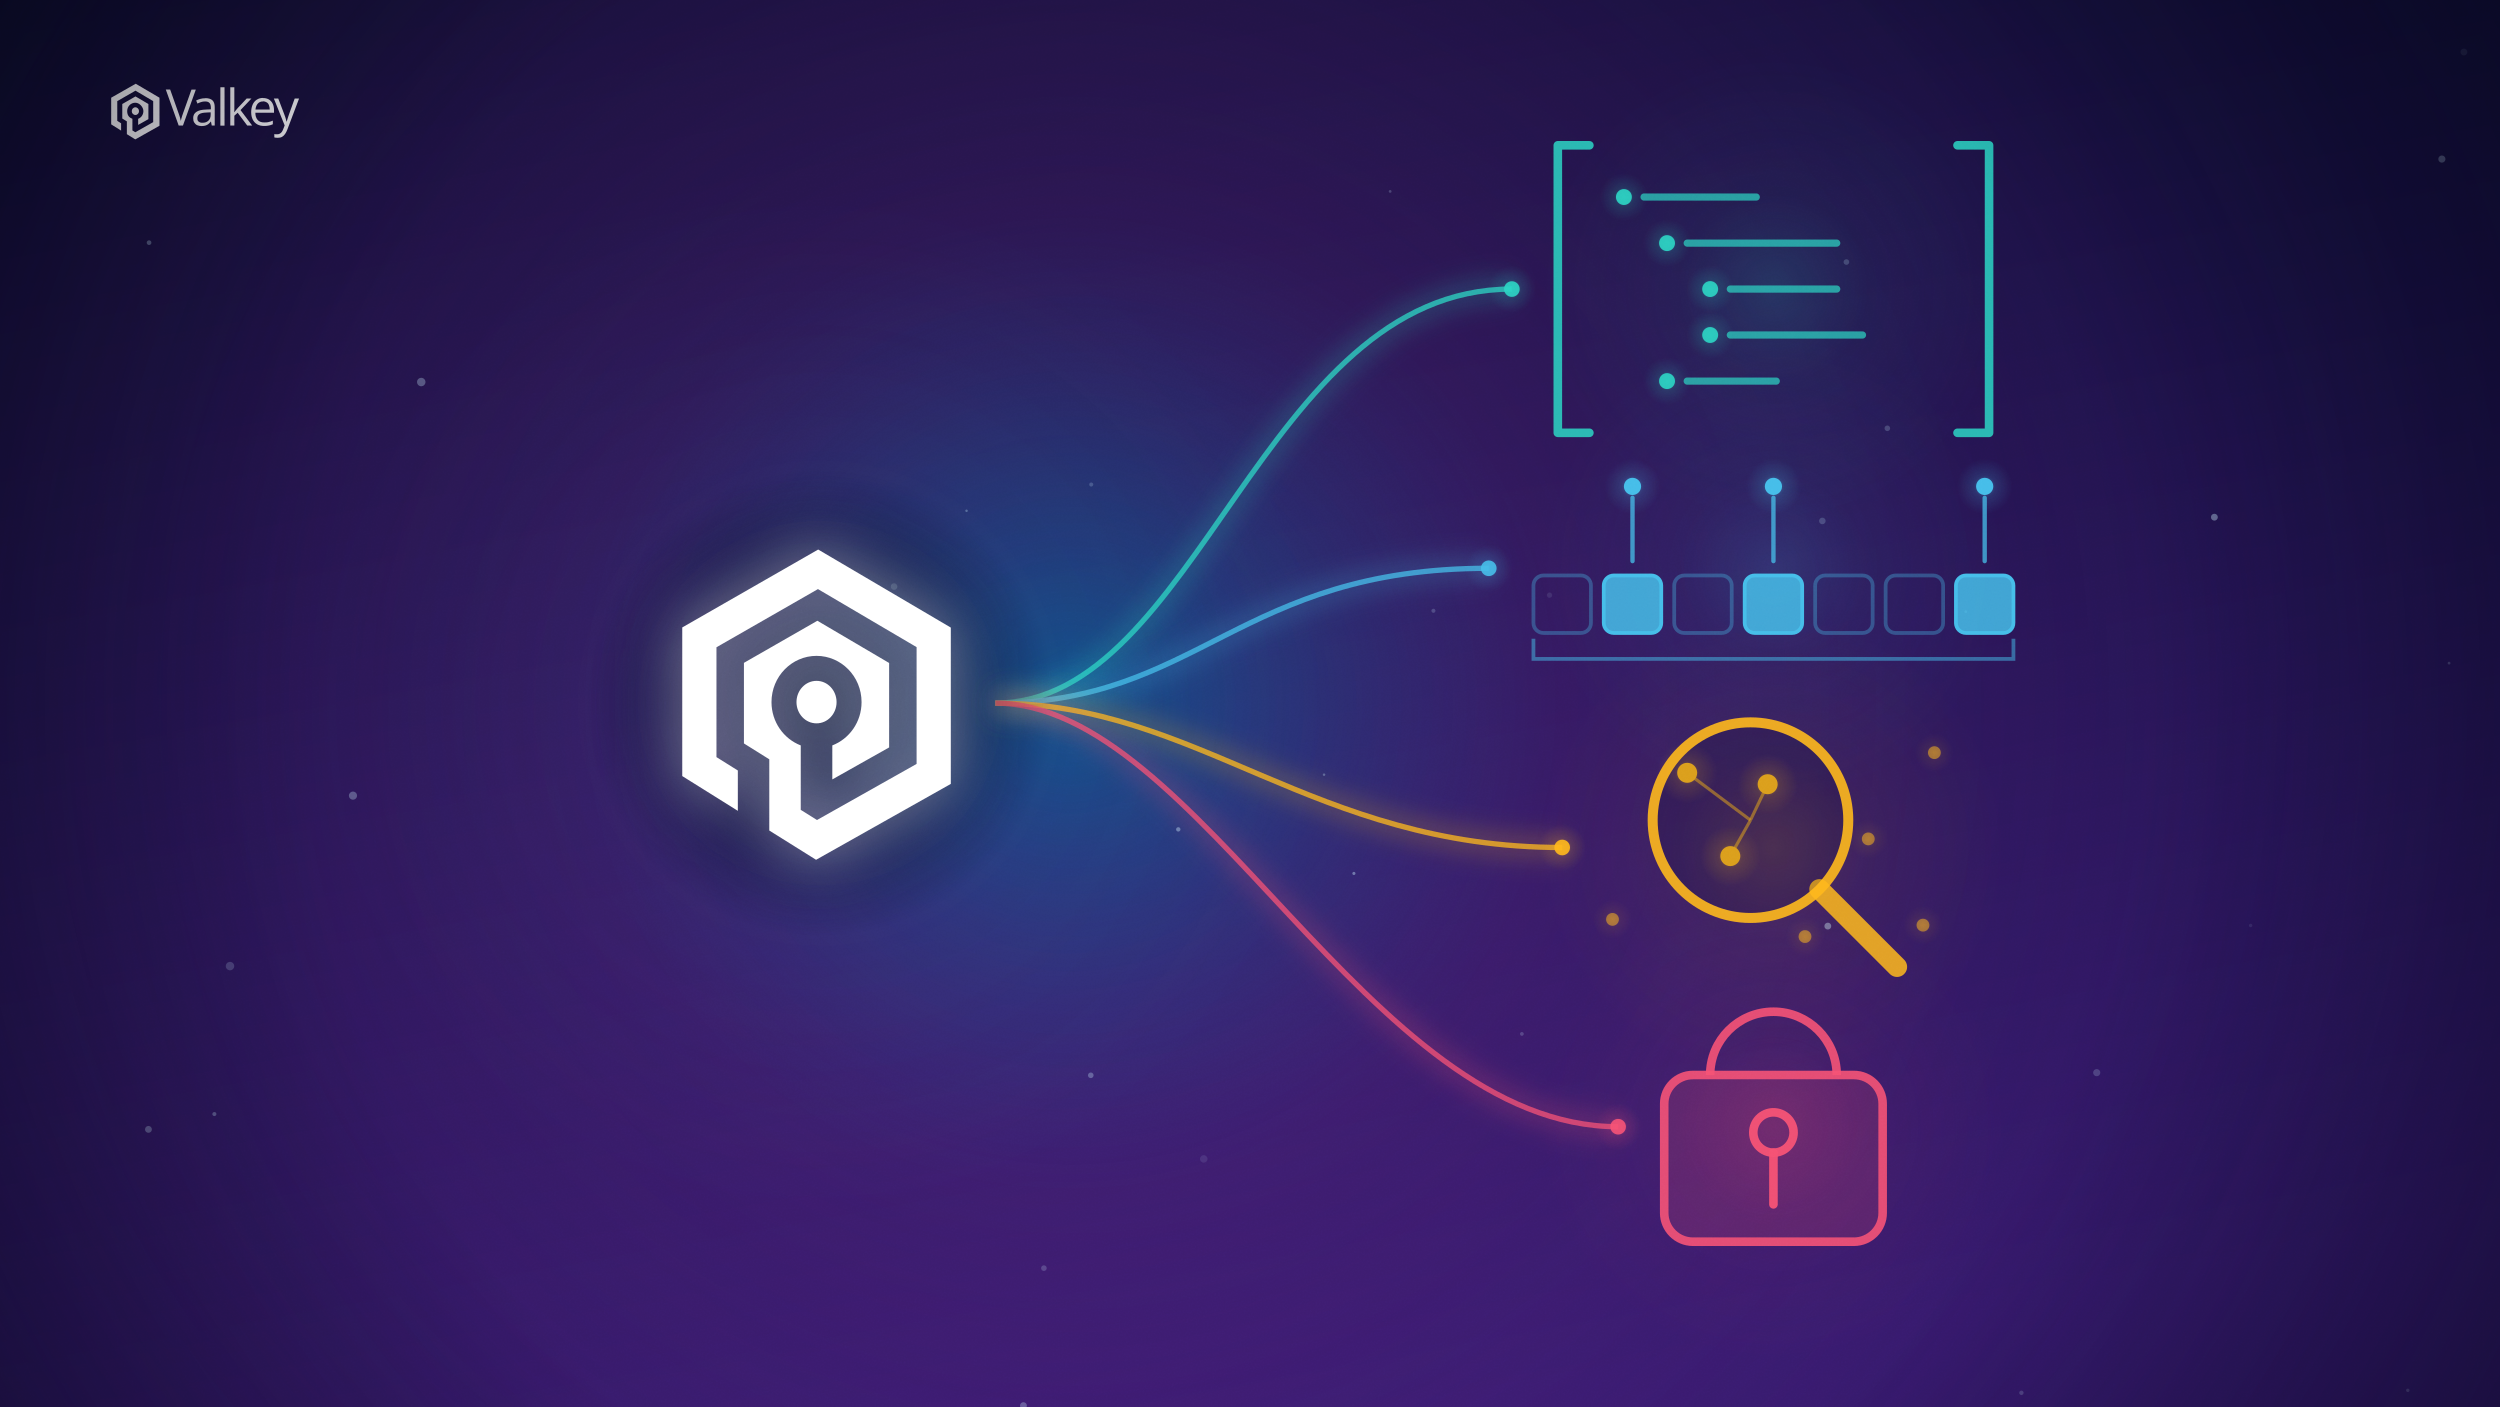
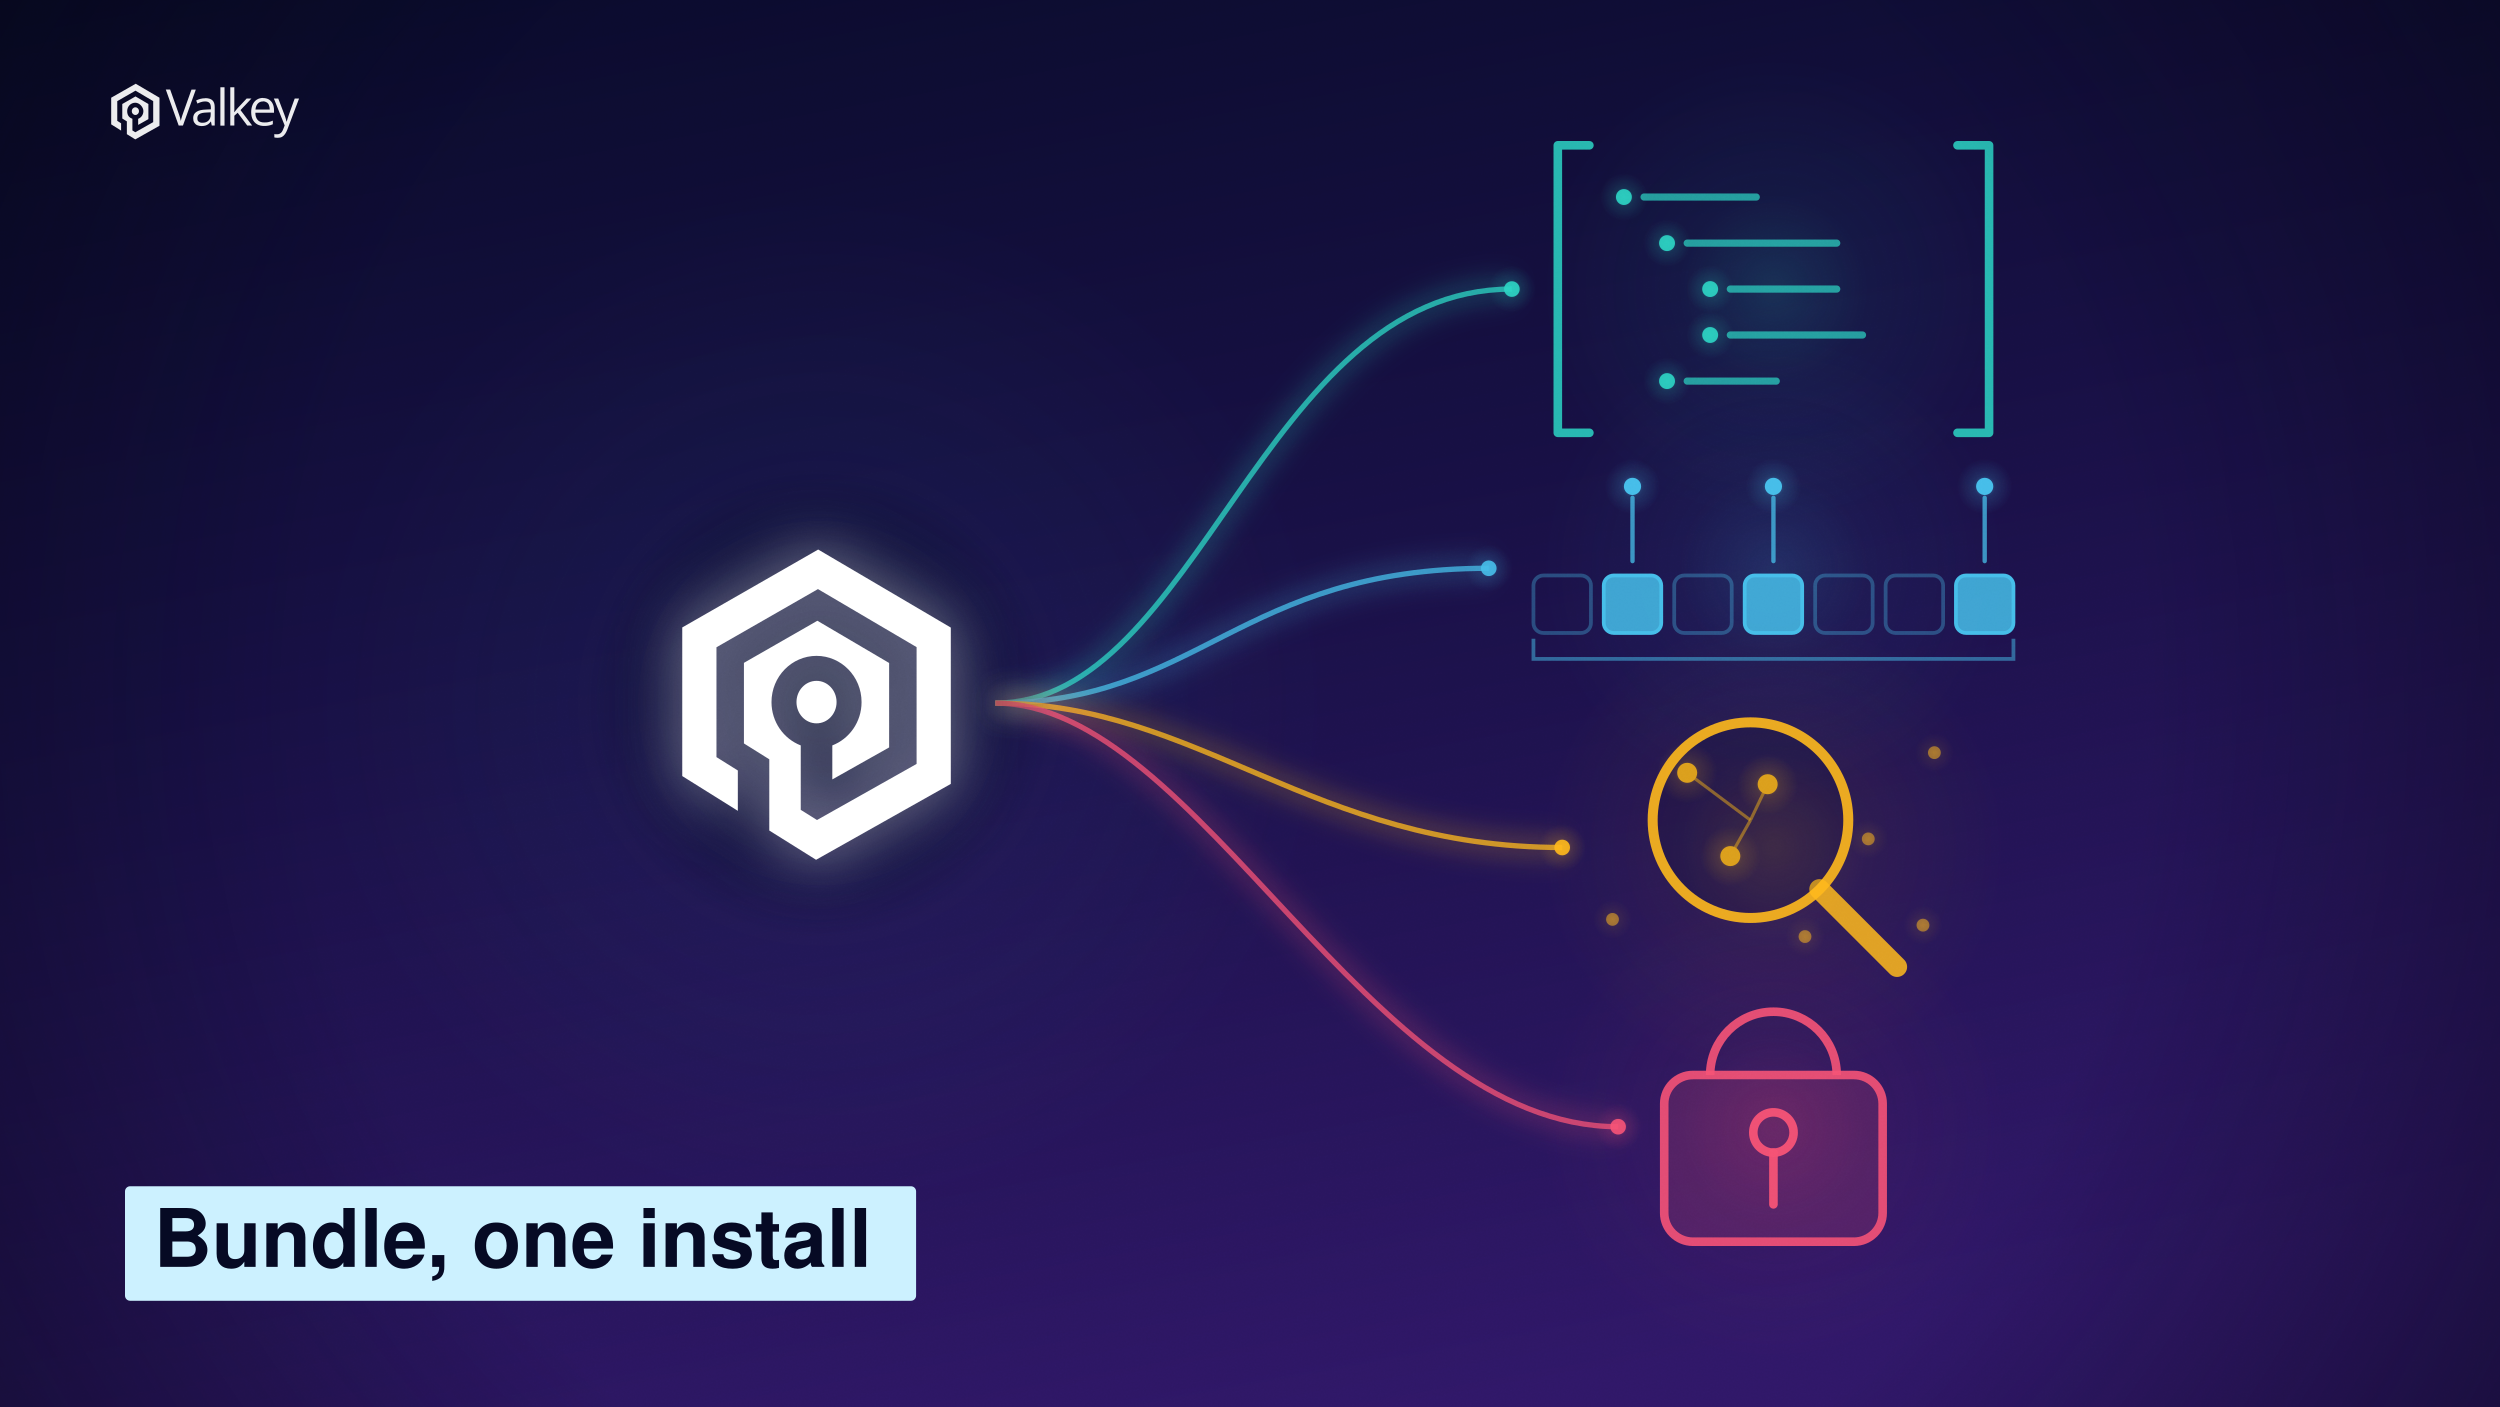
<svg xmlns="http://www.w3.org/2000/svg" width="1920" height="1080" viewBox="175 90 1600 900">
  <defs>
    <linearGradient id="sky" x1="0" y1="0" x2="0.32" y2="1">
      <stop offset="0" stop-color="#060A24" />
      <stop offset="0.48" stop-color="#171043" />
      <stop offset="1" stop-color="#301868" />
    </linearGradient>
-     <radialGradient id="focus" gradientUnits="userSpaceOnUse" cx="860" cy="540" r="900">
-       <stop offset="0" stop-color="#00A3E0" stop-opacity="0.42" />
-       <stop offset="0.35" stop-color="#963CBD" stop-opacity="0.20" />
-       <stop offset="1" stop-color="#963CBD" stop-opacity="0" />
-     </radialGradient>
    <radialGradient id="vignette" gradientUnits="userSpaceOnUse" cx="960" cy="540" r="1180">
      <stop offset="0.5" stop-color="#03040F" stop-opacity="0" />
      <stop offset="1" stop-color="#03040F" stop-opacity="0.8" />
    </radialGradient>
    <radialGradient id="scrim">
      <stop offset="0" stop-color="#060A24" stop-opacity="0.72" />
      <stop offset="0.6" stop-color="#060A24" stop-opacity="0.45" />
      <stop offset="1" stop-color="#060A24" stop-opacity="0" />
    </radialGradient>
    <filter id="grain" x="0" y="0" width="100%" height="100%">
      <feTurbulence type="fractalNoise" baseFrequency="0.85" numOctaves="4" stitchTiles="stitch" />
      <feColorMatrix type="saturate" values="0" />
    </filter>
    <radialGradient id="h-cyan">
      <stop offset="0" stop-color="#46BDE9" stop-opacity="0.75" />
      <stop offset="0.4" stop-color="#46BDE9" stop-opacity="0.22" />
      <stop offset="1" stop-color="#46BDE9" stop-opacity="0" />
    </radialGradient>
    <radialGradient id="h-ice">
      <stop offset="0" stop-color="#CCF1FF" stop-opacity="0.75" />
      <stop offset="0.4" stop-color="#CCF1FF" stop-opacity="0.22" />
      <stop offset="1" stop-color="#CCF1FF" stop-opacity="0" />
    </radialGradient>
    <radialGradient id="h-mint">
      <stop offset="0" stop-color="#2CD5C4" stop-opacity="0.75" />
      <stop offset="0.4" stop-color="#2CD5C4" stop-opacity="0.22" />
      <stop offset="1" stop-color="#2CD5C4" stop-opacity="0" />
    </radialGradient>
    <radialGradient id="h-coral">
      <stop offset="0" stop-color="#F65275" stop-opacity="0.75" />
      <stop offset="0.4" stop-color="#F65275" stop-opacity="0.22" />
      <stop offset="1" stop-color="#F65275" stop-opacity="0" />
    </radialGradient>
    <radialGradient id="h-violet">
      <stop offset="0" stop-color="#963CBD" stop-opacity="0.75" />
      <stop offset="0.4" stop-color="#963CBD" stop-opacity="0.22" />
      <stop offset="1" stop-color="#963CBD" stop-opacity="0" />
    </radialGradient>
    <radialGradient id="h-gold">
      <stop offset="0" stop-color="#FFB81C" stop-opacity="0.75" />
      <stop offset="0.4" stop-color="#FFB81C" stop-opacity="0.22" />
      <stop offset="1" stop-color="#FFB81C" stop-opacity="0" />
    </radialGradient>
    <filter id="blur3" x="-70%" y="-70%" width="240%" height="240%">
      <feGaussianBlur stdDeviation="3" />
    </filter>
    <filter id="blur8" x="-70%" y="-70%" width="240%" height="240%">
      <feGaussianBlur stdDeviation="8" />
    </filter>
    <filter id="blur18" x="-70%" y="-70%" width="240%" height="240%">
      <feGaussianBlur stdDeviation="18" />
    </filter>
    <filter id="blur40" x="-70%" y="-70%" width="240%" height="240%">
      <feGaussianBlur stdDeviation="40" />
    </filter>
  </defs>
  <rect width="1920" height="1080" fill="url(#sky)" />
-   <rect width="1920" height="1080" fill="url(#focus)" />
-   <g>
-     <circle cx="824.9" cy="44" r="1.3" fill="#CCF1FF" opacity="0.3" />
-     <circle cx="880.7" cy="996.2" r="1.8" fill="#CCF1FF" opacity="0.3" />
-     <circle cx="1737.8" cy="191.8" r="2.3" fill="#CCF1FF" opacity="0.3" />
-     <circle cx="1565.4" cy="64.9" r="2.4" fill="#CCF1FF" opacity="0.1" />
-     <circle cx="98.4" cy="184.7" r="1.2" fill="#CCF1FF" opacity="0.4" />
-     <circle cx="1919.4" cy="388" r="1.3" fill="#CCF1FF" opacity="0.1" />
-     <circle cx="1092.4" cy="480.9" r="1.3" fill="#CCF1FF" opacity="0.2" />
-     <circle cx="1185.5" cy="1049.9" r="1" fill="#CCF1FF" opacity="0.3" />
-     <circle cx="1394" cy="85.8" r="1.7" fill="#CCF1FF" opacity="0.3" />
-     <circle cx="21.1" cy="242.6" r="1" fill="#CCF1FF" opacity="0.2" />
-     <circle cx="444.6" cy="334.5" r="2.7" fill="#CCF1FF" opacity="0.3" />
-     <circle cx="1022.4" cy="585.8" r="0.8" fill="#CCF1FF" opacity="0.3" />
-     <circle cx="1433.1" cy="481.5" r="0.9" fill="#CCF1FF" opacity="0.3" />
-     <circle cx="505.3" cy="84.3" r="2.5" fill="#CCF1FF" opacity="0.2" />
-     <circle cx="1341.3" cy="423.4" r="2.1" fill="#CCF1FF" opacity="0.2" />
-     <circle cx="330.8" cy="1041.1" r="2.4" fill="#CCF1FF" opacity="0.3" />
-     <circle cx="1751.9" cy="123.3" r="2.2" fill="#CCF1FF" opacity="0.1" />
-     <circle cx="1356.7" cy="257.7" r="1.8" fill="#CCF1FF" opacity="0.2" />
-     <circle cx="873.4" cy="400.1" r="1.3" fill="#CCF1FF" opacity="0.2" />
-     <circle cx="832.5" cy="996.1" r="1.5" fill="#CCF1FF" opacity="0.2" />
-     <circle cx="1592.6" cy="9.1" r="1.6" fill="#CCF1FF" opacity="0.4" />
-     <circle cx="270.4" cy="245.3" r="1.5" fill="#CCF1FF" opacity="0.3" />
-     <circle cx="400.9" cy="599.2" r="2.6" fill="#CCF1FF" opacity="0.3" />
-     <circle cx="270" cy="812.8" r="2.2" fill="#CCF1FF" opacity="0.3" />
-     <circle cx="1799" cy="968.1" r="2.7" fill="#CCF1FF" opacity="0.3" />
-     <circle cx="1592.2" cy="421" r="2.2" fill="#CCF1FF" opacity="0.4" />
-     <circle cx="1382.9" cy="364.1" r="1.8" fill="#CCF1FF" opacity="0.2" />
-     <circle cx="312.2" cy="803" r="1.3" fill="#CCF1FF" opacity="0.3" />
-     <circle cx="1615.4" cy="682.3" r="1.1" fill="#CCF1FF" opacity="0.1" />
-     <circle cx="747.2" cy="465.4" r="2.1" fill="#CCF1FF" opacity="0.3" />
-     <circle cx="115" cy="862.2" r="2.2" fill="#CCF1FF" opacity="0.2" />
-     <circle cx="1034.7" cy="1065.8" r="1.2" fill="#CCF1FF" opacity="0.2" />
-     <circle cx="322.2" cy="708.3" r="2.7" fill="#CCF1FF" opacity="0.2" />
-     <circle cx="830" cy="989.6" r="2.2" fill="#CCF1FF" opacity="0.3" />
-     <circle cx="111" cy="785.3" r="2.6" fill="#CCF1FF" opacity="0.2" />
-     <circle cx="131.4" cy="266.3" r="1.5" fill="#CCF1FF" opacity="0.3" />
-     <circle cx="1516.9" cy="776.5" r="2.3" fill="#CCF1FF" opacity="0.2" />
-     <circle cx="929.1" cy="620.8" r="1.4" fill="#CCF1FF" opacity="0.4" />
-     <circle cx="1149" cy="751.7" r="1.2" fill="#CCF1FF" opacity="0.2" />
-     <circle cx="1344.8" cy="682.7" r="2.2" fill="#CCF1FF" opacity="0.4" />
-     <circle cx="1166.7" cy="470.9" r="1.7" fill="#CCF1FF" opacity="0.1" />
-     <circle cx="793.6" cy="416.9" r="0.8" fill="#CCF1FF" opacity="0.3" />
-     <circle cx="1341.7" cy="11.8" r="1.2" fill="#CCF1FF" opacity="0.1" />
-     <circle cx="945.4" cy="831.7" r="2.4" fill="#CCF1FF" opacity="0.1" />
-     <circle cx="1471.5" cy="38" r="2.5" fill="#CCF1FF" opacity="0.2" />
-     <circle cx="1468.7" cy="981.4" r="1.4" fill="#CCF1FF" opacity="0.2" />
-     <circle cx="1064.7" cy="212.5" r="0.9" fill="#CCF1FF" opacity="0.2" />
-     <circle cx="843.1" cy="901.6" r="1.8" fill="#CCF1FF" opacity="0.2" />
-     <circle cx="1716" cy="979.8" r="1.1" fill="#CCF1FF" opacity="0.2" />
-     <circle cx="1041.5" cy="649" r="1" fill="#CCF1FF" opacity="0.4" />
-     <circle cx="554.6" cy="1059.1" r="1" fill="#CCF1FF" opacity="0.3" />
-     <circle cx="873.1" cy="778.2" r="1.8" fill="#CCF1FF" opacity="0.3" />
-     <circle cx="43.2" cy="170.4" r="1.3" fill="#CCF1FF" opacity="0.4" />
-     <circle cx="1742.4" cy="514.4" r="0.9" fill="#CCF1FF" opacity="0.2" />
-     <circle cx="105.1" cy="86.6" r="1.3" fill="#CCF1FF" opacity="0.2" />
-   </g>
  <circle cx="700" cy="540" r="330" fill="url(#h-cyan)" opacity="0.18" />
  <circle cx="1310" cy="275" r="150" fill="url(#h-mint)" opacity="0.22" />
  <circle cx="1310" cy="453.7" r="150" fill="url(#h-cyan)" opacity="0.22" />
  <circle cx="1310" cy="632.4" r="150" fill="url(#h-gold)" opacity="0.22" />
  <circle cx="1310" cy="811.1" r="150" fill="url(#h-coral)" opacity="0.22" />
  <g>
    <path d="M 812 540 C 942 540 982.6 275 1142.6 275" fill="none" stroke="#2CD5C4" stroke-width="14" opacity="0.22" filter="url(#blur8)" />
    <path d="M 812 540 C 942 540 982.6 275 1142.6 275" fill="none" stroke="#2CD5C4" stroke-width="3.4" opacity="0.75" />
    <circle cx="1142.6" cy="275" r="15" fill="url(#h-mint)" opacity="0.6" />
    <circle cx="1142.6" cy="275" r="5" fill="#2CD5C4" opacity="0.9" />
    <path d="M 812 540 C 942 540 967.8 453.7 1127.8 453.7" fill="none" stroke="#46BDE9" stroke-width="14" opacity="0.22" filter="url(#blur8)" />
    <path d="M 812 540 C 942 540 967.8 453.7 1127.8 453.7" fill="none" stroke="#46BDE9" stroke-width="3.4" opacity="0.75" />
    <circle cx="1127.8" cy="453.7" r="15" fill="url(#h-cyan)" opacity="0.6" />
    <circle cx="1127.8" cy="453.7" r="5" fill="#46BDE9" opacity="0.9" />
    <path d="M 812 540 C 942 540 1014.8 632.4 1174.8 632.4" fill="none" stroke="#FFB81C" stroke-width="14" opacity="0.22" filter="url(#blur8)" />
    <path d="M 812 540 C 942 540 1014.8 632.4 1174.8 632.4" fill="none" stroke="#FFB81C" stroke-width="3.4" opacity="0.75" />
    <circle cx="1174.8" cy="632.4" r="15" fill="url(#h-gold)" opacity="0.6" />
    <circle cx="1174.8" cy="632.4" r="5" fill="#FFB81C" opacity="0.9" />
    <path d="M 812 540 C 942 540 1050.6 811.1 1210.6 811.1" fill="none" stroke="#F65275" stroke-width="14" opacity="0.22" filter="url(#blur8)" />
    <path d="M 812 540 C 942 540 1050.6 811.1 1210.6 811.1" fill="none" stroke="#F65275" stroke-width="3.4" opacity="0.75" />
    <circle cx="1210.6" cy="811.1" r="15" fill="url(#h-coral)" opacity="0.6" />
    <circle cx="1210.6" cy="811.1" r="5" fill="#F65275" opacity="0.9" />
  </g>
  <circle cx="700" cy="540" r="150" fill="url(#scrim)" />
  <g filter="url(#blur18)" opacity="0.5">
    <g transform="translate(608.8 436) scale(2.8493)">
      <path d="M 13.482 60.695 L 0.998 52.884 L 0.998 19.503 L 31.528 2.001 L 61.318 19.532 L 61.318 54.645 L 31.055 71.689 L 20.548 65.116 L 20.548 51.041 L 20.548 49.12 L 14.852 45.556 L 14.852 27.453 L 31.346 17.997 L 47.464 27.482 L 47.464 46.451 L 34.703 53.638 L 34.703 45.999 C 38.529 44.526 41.274 40.739 41.274 36.27 C 41.274 30.511 36.713 25.884 31.158 25.884 C 25.603 25.884 21.042 30.511 21.042 36.27 C 21.042 40.739 23.787 44.526 27.612 45.999 L 27.612 60.474 L 31.261 62.756 L 53.635 50.155 L 53.635 23.925 L 31.477 10.885 L 8.681 23.954 L 8.681 48.629 L 13.482 51.633 L 13.482 60.695 Z M 31.158 31.498 C 33.672 31.498 35.66 33.664 35.66 36.27 C 35.66 38.877 33.672 41.043 31.158 41.043 C 28.644 41.043 26.656 38.877 26.656 36.27 C 26.656 33.664 28.644 31.498 31.158 31.498 Z" fill="#FFFFFF" fill-rule="evenodd" />
    </g>
  </g>
  <g>
    <g transform="translate(608.8 436) scale(2.8493)">
      <path d="M 13.482 60.695 L 0.998 52.884 L 0.998 19.503 L 31.528 2.001 L 61.318 19.532 L 61.318 54.645 L 31.055 71.689 L 20.548 65.116 L 20.548 51.041 L 20.548 49.12 L 14.852 45.556 L 14.852 27.453 L 31.346 17.997 L 47.464 27.482 L 47.464 46.451 L 34.703 53.638 L 34.703 45.999 C 38.529 44.526 41.274 40.739 41.274 36.27 C 41.274 30.511 36.713 25.884 31.158 25.884 C 25.603 25.884 21.042 30.511 21.042 36.27 C 21.042 40.739 23.787 44.526 27.612 45.999 L 27.612 60.474 L 31.261 62.756 L 53.635 50.155 L 53.635 23.925 L 31.477 10.885 L 8.681 23.954 L 8.681 48.629 L 13.482 51.633 L 13.482 60.695 Z M 31.158 31.498 C 33.672 31.498 35.66 33.664 35.66 36.27 C 35.66 38.877 33.672 41.043 31.158 41.043 C 28.644 41.043 26.656 38.877 26.656 36.27 C 26.656 33.664 28.644 31.498 31.158 31.498 Z" fill="#FFFFFF" fill-rule="evenodd" />
    </g>
  </g>
  <g>
    <path d="M 1192.2 183 L 1172 183 L 1172 367 L 1192.2 367" fill="none" stroke="#2CD5C4" stroke-width="5.5" stroke-linecap="round" stroke-linejoin="round" opacity="0.85" />
    <path d="M 1427.8 183 L 1448 183 L 1448 367 L 1427.8 367" fill="none" stroke="#2CD5C4" stroke-width="5.5" stroke-linecap="round" stroke-linejoin="round" opacity="0.85" />
    <line x1="1227.2" y1="216.1" x2="1299" y2="216.1" stroke="#2CD5C4" stroke-width="4.6" stroke-linecap="round" opacity="0.7" />
    <circle cx="1214.3" cy="216.1" r="15.2" fill="url(#h-mint)" opacity="0.6" />
    <circle cx="1214.3" cy="216.1" r="5.1" fill="#2CD5C4" opacity="0.9" />
    <line x1="1254.8" y1="245.6" x2="1350.5" y2="245.6" stroke="#2CD5C4" stroke-width="4.6" stroke-linecap="round" opacity="0.7" />
    <circle cx="1241.9" cy="245.6" r="15.2" fill="url(#h-mint)" opacity="0.6" />
    <circle cx="1241.9" cy="245.6" r="5.1" fill="#2CD5C4" opacity="0.9" />
    <line x1="1282.4" y1="275" x2="1350.5" y2="275" stroke="#2CD5C4" stroke-width="4.6" stroke-linecap="round" opacity="0.7" />
    <circle cx="1269.5" cy="275" r="15.2" fill="url(#h-mint)" opacity="0.6" />
    <circle cx="1269.5" cy="275" r="5.1" fill="#2CD5C4" opacity="0.9" />
    <line x1="1282.4" y1="304.4" x2="1367" y2="304.4" stroke="#2CD5C4" stroke-width="4.6" stroke-linecap="round" opacity="0.7" />
    <circle cx="1269.5" cy="304.4" r="15.2" fill="url(#h-mint)" opacity="0.6" />
    <circle cx="1269.5" cy="304.4" r="5.1" fill="#2CD5C4" opacity="0.9" />
    <line x1="1254.8" y1="333.9" x2="1311.8" y2="333.9" stroke="#2CD5C4" stroke-width="4.6" stroke-linecap="round" opacity="0.7" />
    <circle cx="1241.9" cy="333.9" r="15.2" fill="url(#h-mint)" opacity="0.6" />
    <circle cx="1241.9" cy="333.9" r="5.1" fill="#2CD5C4" opacity="0.9" />
    <rect x="1156.4" y="458.3" width="36.8" height="36.8" rx="6.4" fill="#46BDE9" fill-opacity="0" stroke="#46BDE9" stroke-width="2.4" opacity="0.34" />
    <rect x="1201.4" y="458.3" width="36.8" height="36.8" rx="6.4" fill="#46BDE9" fill-opacity="0.85" stroke="#46BDE9" stroke-width="2.4" opacity="1" />
    <rect x="1246.5" y="458.3" width="36.8" height="36.8" rx="6.4" fill="#46BDE9" fill-opacity="0" stroke="#46BDE9" stroke-width="2.4" opacity="0.34" />
    <rect x="1291.6" y="458.3" width="36.8" height="36.8" rx="6.4" fill="#46BDE9" fill-opacity="0.85" stroke="#46BDE9" stroke-width="2.4" opacity="1" />
    <rect x="1336.7" y="458.3" width="36.8" height="36.8" rx="6.4" fill="#46BDE9" fill-opacity="0" stroke="#46BDE9" stroke-width="2.4" opacity="0.34" />
    <rect x="1381.8" y="458.3" width="36.8" height="36.8" rx="6.4" fill="#46BDE9" fill-opacity="0" stroke="#46BDE9" stroke-width="2.4" opacity="0.34" />
    <rect x="1426.8" y="458.3" width="36.8" height="36.8" rx="6.4" fill="#46BDE9" fill-opacity="0.85" stroke="#46BDE9" stroke-width="2.4" opacity="1" />
    <line x1="1219.8" y1="408.6" x2="1219.8" y2="449.1" stroke="#46BDE9" stroke-width="2.8" stroke-linecap="round" opacity="0.75" />
    <circle cx="1219.8" cy="401.3" r="17.7" fill="url(#h-cyan)" opacity="0.7" />
    <circle cx="1219.8" cy="401.3" r="5.5" fill="#46BDE9" opacity="1" />
    <line x1="1310" y1="408.6" x2="1310" y2="449.1" stroke="#46BDE9" stroke-width="2.8" stroke-linecap="round" opacity="0.75" />
    <circle cx="1310" cy="401.3" r="17.7" fill="url(#h-cyan)" opacity="0.7" />
    <circle cx="1310" cy="401.3" r="5.5" fill="#46BDE9" opacity="1" />
    <line x1="1445.2" y1="408.6" x2="1445.2" y2="449.1" stroke="#46BDE9" stroke-width="2.8" stroke-linecap="round" opacity="0.75" />
    <circle cx="1445.2" cy="401.3" r="17.7" fill="url(#h-cyan)" opacity="0.7" />
    <circle cx="1445.2" cy="401.3" r="5.5" fill="#46BDE9" opacity="1" />
    <path d="M 1156.4 498.8 L 1156.4 511.7 L 1463.6 511.7 L 1463.6 498.8" fill="none" stroke="#46BDE9" stroke-width="2.4" opacity="0.5" />
    <circle cx="1207" cy="678.4" r="12.4" fill="url(#h-gold)" opacity="0.3" />
    <circle cx="1207" cy="678.4" r="4.1" fill="#FFB81C" opacity="0.5" />
    <line x1="1295.3" y1="614.9" x2="1254.8" y2="584.6" stroke="#FFB81C" stroke-width="2" opacity="0.55" />
    <circle cx="1254.8" cy="584.6" r="19.3" fill="url(#h-gold)" opacity="0.7" />
    <circle cx="1254.8" cy="584.6" r="6.4" fill="#FFB81C" opacity="1" />
    <line x1="1295.3" y1="614.9" x2="1282.4" y2="637.9" stroke="#FFB81C" stroke-width="2" opacity="0.55" />
    <circle cx="1282.4" cy="637.9" r="19.3" fill="url(#h-gold)" opacity="0.7" />
    <circle cx="1282.4" cy="637.9" r="6.4" fill="#FFB81C" opacity="1" />
    <line x1="1295.3" y1="614.9" x2="1306.3" y2="591.9" stroke="#FFB81C" stroke-width="2" opacity="0.55" />
    <circle cx="1306.3" cy="591.9" r="19.3" fill="url(#h-gold)" opacity="0.7" />
    <circle cx="1306.3" cy="591.9" r="6.4" fill="#FFB81C" opacity="1" />
    <circle cx="1330.2" cy="689.4" r="12.4" fill="url(#h-gold)" opacity="0.3" />
    <circle cx="1330.2" cy="689.4" r="4.1" fill="#FFB81C" opacity="0.5" />
    <circle cx="1370.7" cy="626.9" r="12.4" fill="url(#h-gold)" opacity="0.3" />
    <circle cx="1370.7" cy="626.9" r="4.1" fill="#FFB81C" opacity="0.5" />
    <circle cx="1405.7" cy="682.1" r="12.4" fill="url(#h-gold)" opacity="0.3" />
    <circle cx="1405.7" cy="682.1" r="4.1" fill="#FFB81C" opacity="0.5" />
    <circle cx="1413" cy="571.7" r="12.4" fill="url(#h-gold)" opacity="0.3" />
    <circle cx="1413" cy="571.7" r="4.1" fill="#FFB81C" opacity="0.5" />
    <line x1="1339.4" y1="659.1" x2="1389.1" y2="708.8" stroke="#FFB81C" stroke-width="12.9" stroke-linecap="round" opacity="0.85" />
    <circle cx="1295.3" cy="614.9" r="62.6" fill="#060A24" fill-opacity="0.16" stroke="#FFB81C" stroke-width="6.4" opacity="0.9" />
    <path d="M 1269.5 778 A 40.5 40.5 0 0 1 1350.5 778" fill="none" stroke="#F65275" stroke-width="5.5" opacity="0.9" />
    <rect x="1240.1" y="778" width="139.8" height="106.7" rx="18.4" fill="#F65275" fill-opacity="0.18" stroke="#F65275" stroke-width="5.5" opacity="0.9" />
    <circle cx="1310" cy="814.8" r="12.9" fill="none" stroke="#F65275" stroke-width="5.5" opacity="0.95" />
    <line x1="1310" y1="827.7" x2="1310" y2="860.8" stroke="#F65275" stroke-width="5.5" stroke-linecap="round" opacity="0.95" />
  </g>
+   <rect width="1920" height="1080" fill="url(#vignette)" />
+   <rect width="1920" height="1080" filter="url(#grain)" opacity="0.055" style="mix-blend-mode:overlay" />
  <g opacity="0.92">
    <g transform="translate(242.2 139.5) scale(0.68241)">
      <path d="M15.2,50l-9.4-5.9v-25L28.8,6l22.3,13.1v26.3l-22.7,12.8-7.9-4.9v-12l-4.3-2.7v-13.6l12.4-7.1,12.1,7.1v14.2l-9.6,5.4v-5.7c2.9-1.1,4.9-3.9,4.9-7.3s-3.4-7.8-7.6-7.8-7.6,3.5-7.6,7.8,2.1,6.2,4.9,7.3v10.9l2.7,1.7,16.8-9.5v-19.7l-16.6-9.8-17.1,9.8v18.5l3.6,2.3v6.8ZM28.5,28.1c1.9,0,3.4,1.6,3.4,3.6s-1.5,3.6-3.4,3.6-3.4-1.6-3.4-3.6,1.5-3.6,3.4-3.6Z" fill="#FFFFFF" fill-rule="evenodd" />
      <path d="M85.2,11.4l-12.1,33.8h-4l-12.1-33.8h4.1l7.9,22.3c.3.9.6,1.8.9,2.6.3.8.5,1.6.7,2.4.2.8.4,1.5.5,2.2.2-.7.3-1.4.5-2.2.2-.8.4-1.6.7-2.4.3-.8.6-1.7.9-2.6l7.9-22.2h4.2Z" fill="#FFFFFF" />
      <path d="M94,19.5c3,0,5.3.7,6.7,2,1.5,1.4,2.2,3.5,2.2,6.5v17.2h-2.8l-.7-3.7h-.2c-.7.9-1.4,1.7-2.2,2.3-.8.6-1.7,1.1-2.7,1.4-1,.3-2.2.5-3.7.5s-2.9-.3-4.1-.8c-1.2-.5-2.1-1.4-2.8-2.5-.7-1.1-1-2.5-1-4.2,0-2.5,1-4.5,3-5.8,2-1.4,5.1-2.1,9.2-2.2l4.4-.2v-1.5c0-2.2-.5-3.7-1.4-4.6-.9-.9-2.3-1.3-4-1.3-1.3,0-2.6.2-3.8.6-1.2.4-2.3.8-3.4,1.4l-1.2-2.9c1.1-.6,2.5-1.1,3.9-1.5,1.5-.4,3-.6,4.7-.6h0ZM99.1,32.8l-3.9.2c-3.2.1-5.4.6-6.7,1.5s-1.9,2.2-1.9,3.9.4,2.5,1.3,3.2c.9.7,2,1,3.5,1,2.3,0,4.1-.6,5.5-1.9s2.2-3.1,2.2-5.6v-2.3Z" fill="#FFFFFF" />
      <path d="M112.1,45.3h-3.9V9.3h3.9v36Z" fill="#FFFFFF" />
      <path d="M121.3,9.3v18.7c0,.6,0,1.4,0,2.3,0,.9,0,1.7-.1,2.3h.2c.3-.4.8-1,1.4-1.8.6-.8,1.2-1.4,1.6-1.9l8.4-9h4.5l-10.2,10.8,10.9,14.5h-4.6l-9-12-3.1,2.8v9.2h-3.8V9.3h3.8Z" fill="#FFFFFF" />
      <path d="M148.2,19.4c2.2,0,4,.5,5.6,1.4,1.5,1,2.7,2.3,3.5,4,.8,1.7,1.2,3.7,1.2,6v2.4h-17.5c0,3,.8,5.2,2.2,6.8s3.5,2.3,6.1,2.3,3-.1,4.3-.4c1.2-.3,2.5-.7,3.8-1.3v3.4c-1.3.6-2.6,1-3.8,1.2-1.2.3-2.7.4-4.4.4-2.4,0-4.6-.5-6.4-1.5-1.8-1-3.2-2.5-4.2-4.4-1-1.9-1.5-4.3-1.5-7.1,0-2.7.5-5.1,1.4-7.1.9-2,2.2-3.5,3.9-4.6,1.7-1.1,3.7-1.6,5.9-1.6h0ZM148.2,22.6c-2.1,0-3.7.7-4.9,2-1.2,1.3-1.9,3.2-2.2,5.6h13.4c0-1.5-.3-2.8-.7-4-.4-1.2-1.1-2.1-2.1-2.7-.9-.6-2.1-1-3.6-1Z" fill="#FFFFFF" />
      <path d="M158.4,19.9h4.1l5.6,14.7c.3.9.6,1.7.9,2.5.3.8.5,1.5.7,2.3.2.7.4,1.4.5,2.1h.2c.2-.8.5-1.8.9-3,.4-1.3.8-2.6,1.3-3.9l5.3-14.7h4.1l-11,29.1c-.6,1.6-1.3,2.9-2.1,4.1-.8,1.2-1.7,2-2.8,2.7-1.1.6-2.5.9-4,.9s-1.4,0-1.9-.1c-.6,0-1-.2-1.4-.3v-3.1c.3,0,.7.1,1.2.2.5,0,1,0,1.5,0,1,0,1.8-.2,2.5-.6.7-.4,1.3-.9,1.8-1.6.5-.7.9-1.5,1.3-2.5l1.4-3.6-10.2-25.4Z" fill="#FFFFFF" />
    </g>
  </g>
-   <rect width="1920" height="1080" fill="url(#vignette)" />
-   <rect width="1920" height="1080" filter="url(#grain)" opacity="0.055" style="mix-blend-mode:overlay" />
+   <g>
+     <rect x="255" y="849.2" width="506.3" height="73.3" rx="3.3" fill="#CCF1FF" />
+     <text x="273.3" y="900.8" fill="#060A24" font-family="Helvetica Neue, Helvetica, Arial, sans-serif" font-size="51.7" font-weight="600">Bundle, one install</text>
+   </g>
</svg>
